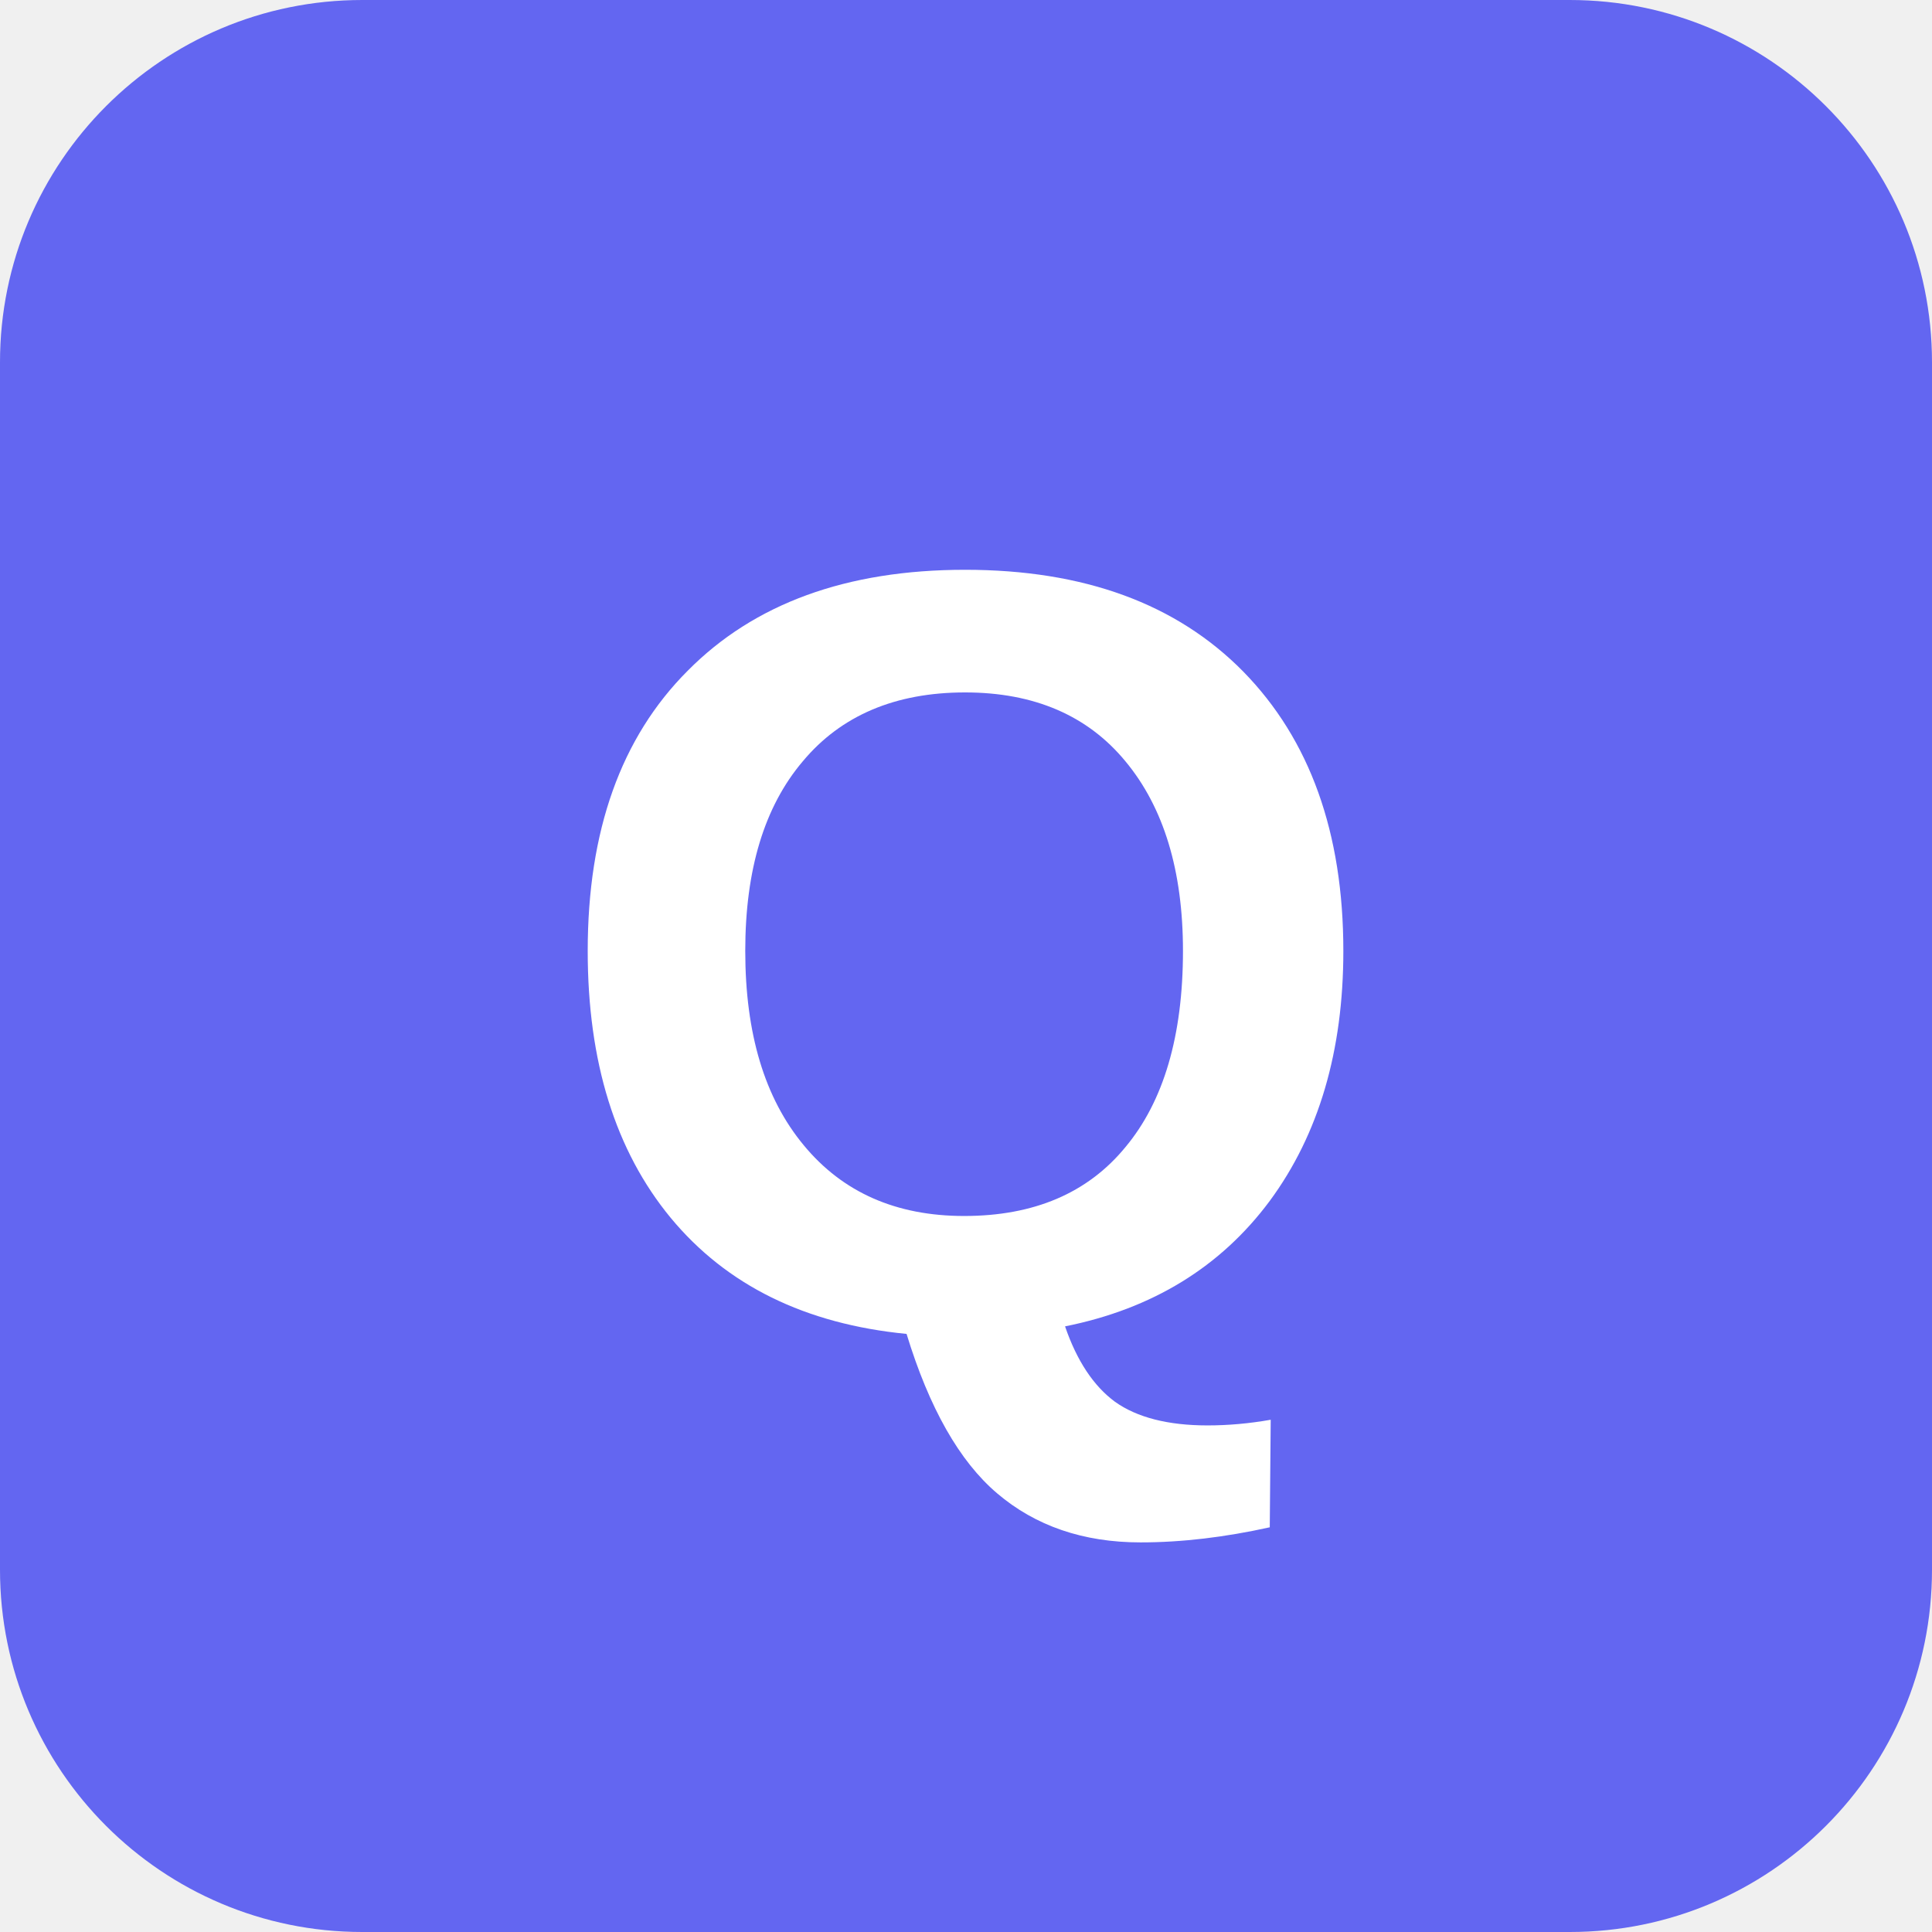
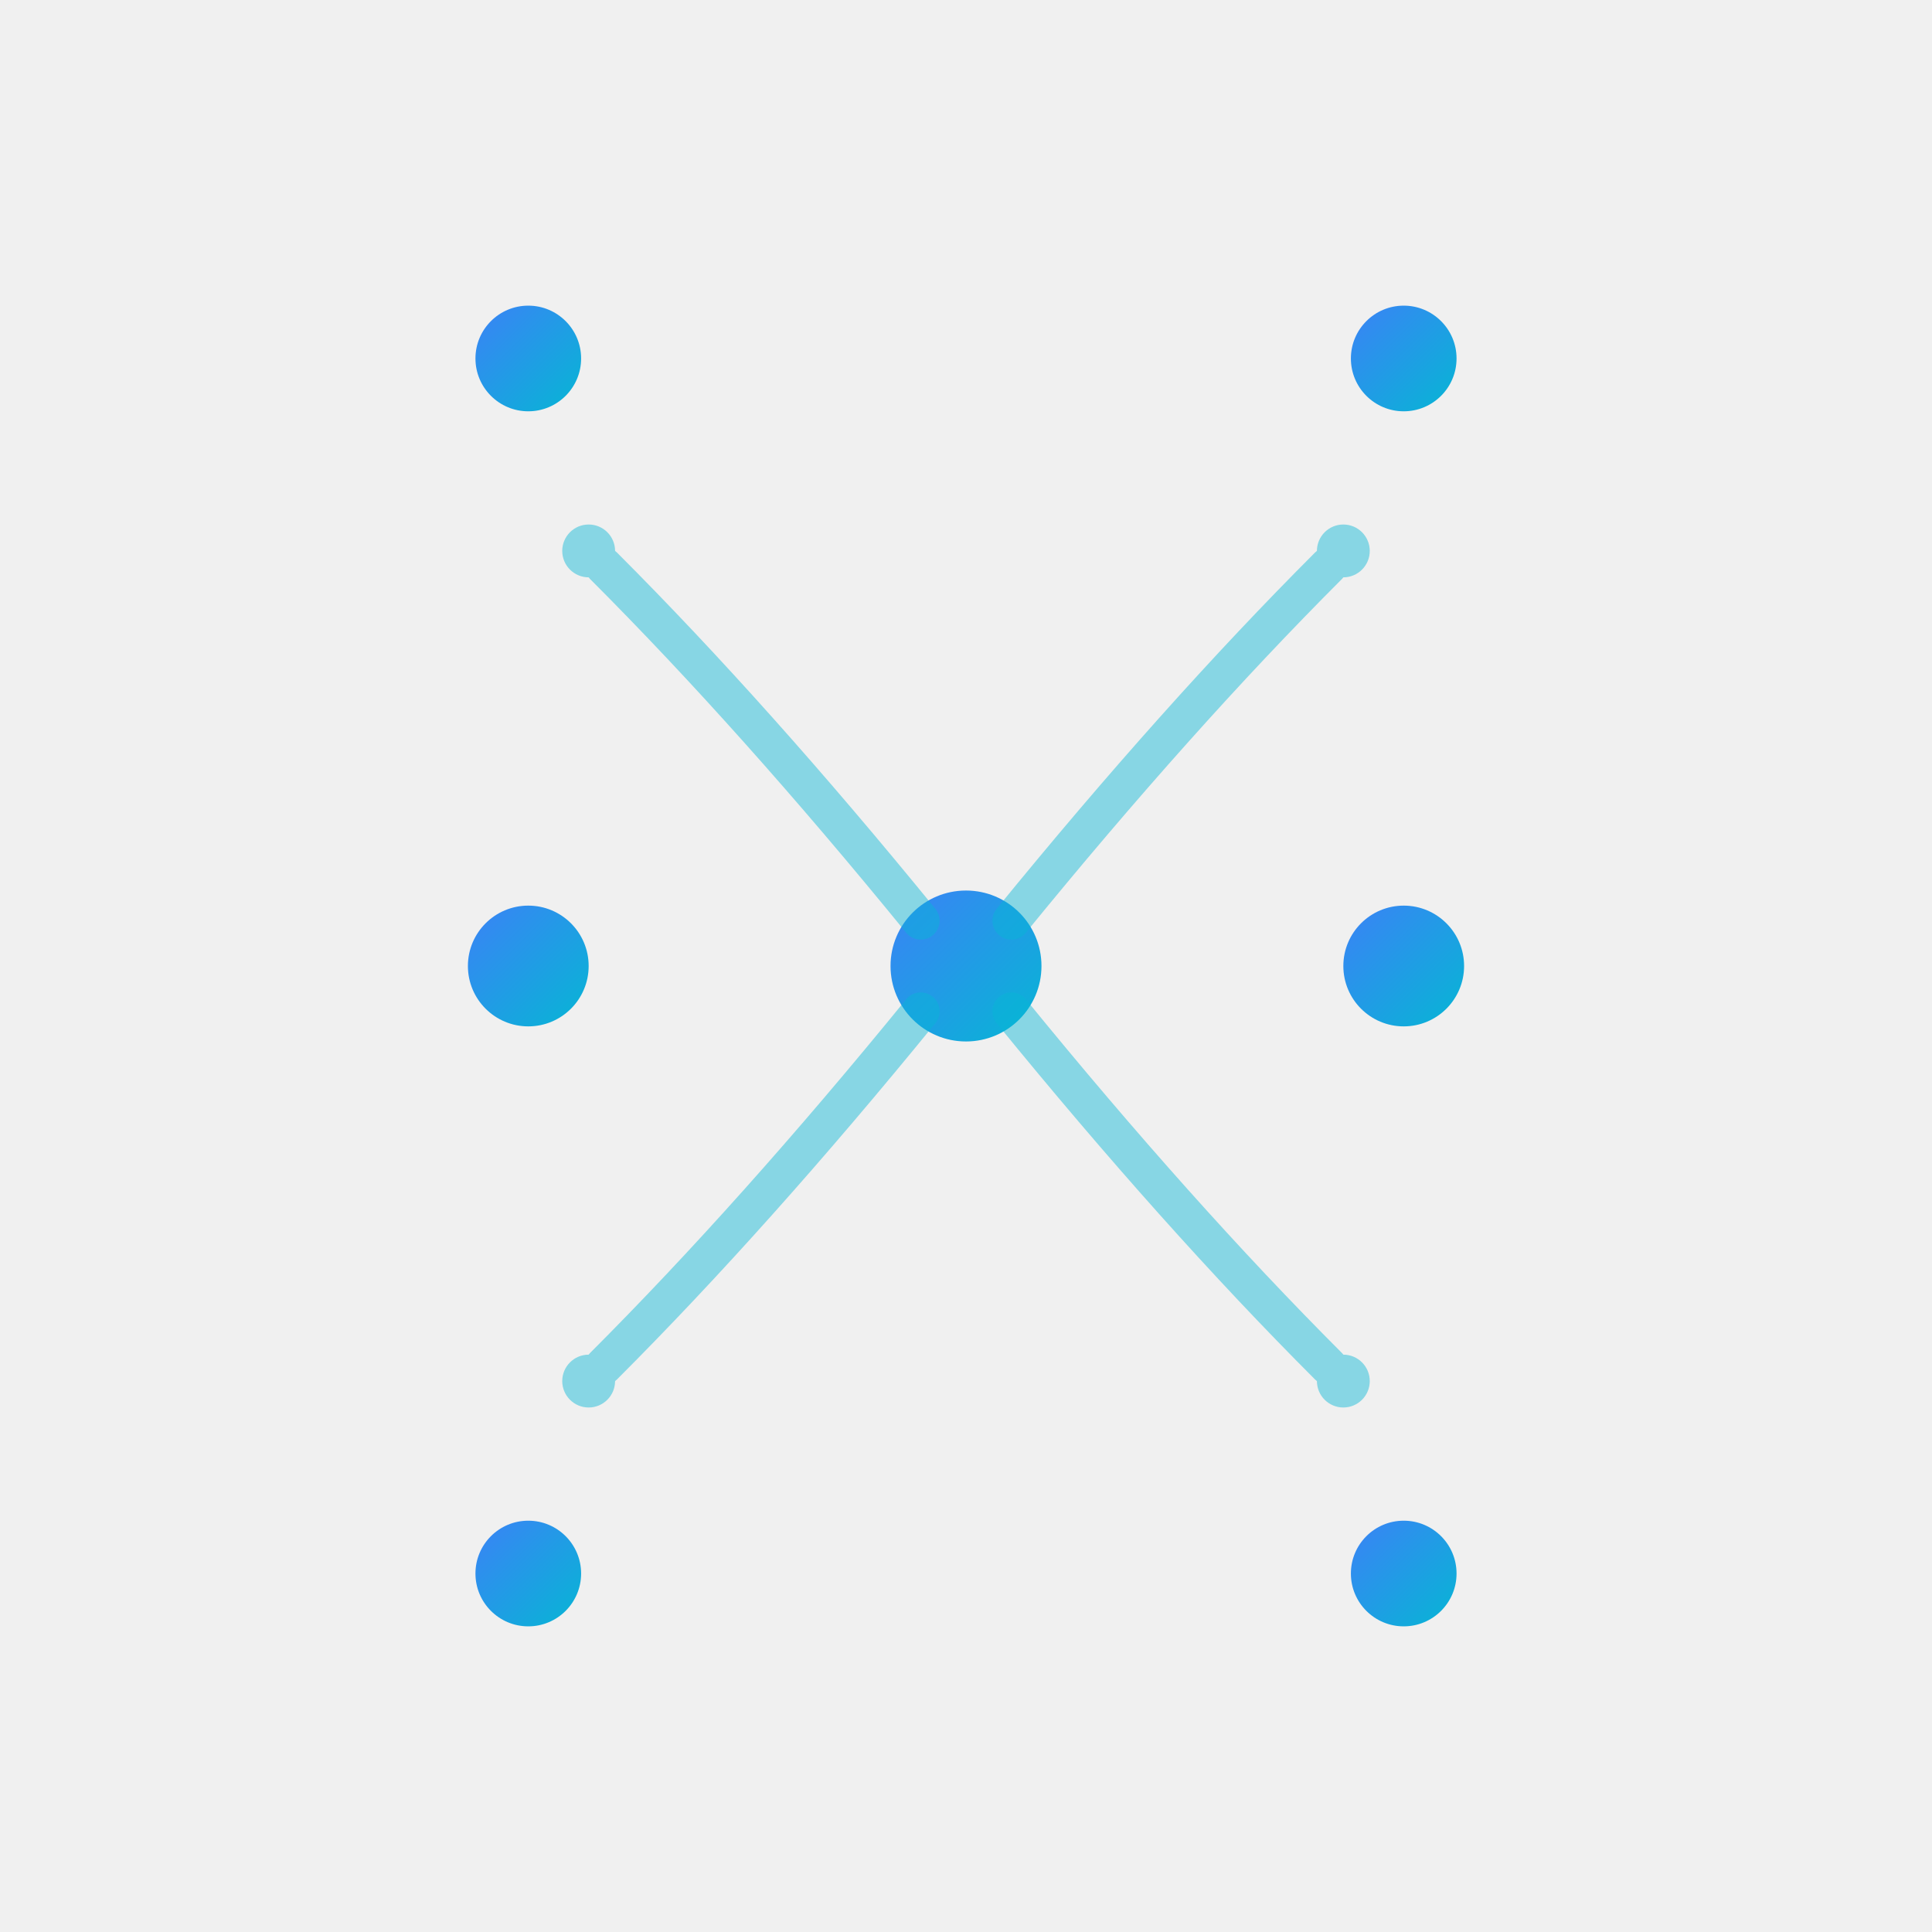
- <svg xmlns="http://www.w3.org/2000/svg" viewBox="0 0 32 32">
-   <rect width="32" height="32" rx="6" fill="#6366f1" />
-   <text x="16" y="22" text-anchor="middle" font-size="18" font-family="Arial" font-weight="bold" fill="white">Q</text>
+ <svg xmlns="http://www.w3.org/2000/svg" viewBox="0 0 512 512" fill="none">
+   <defs>
+     <linearGradient id="hg" x1="0%" y1="0%" x2="100%" y2="100%">
+       <stop offset="0%" stop-color="#3b82f6" />
+       <stop offset="100%" stop-color="#06b6d4" />
+     </linearGradient>
+   </defs>
+   <g stroke="url(#hg)" stroke-width="28" stroke-linecap="round" stroke-linejoin="round" fill="none">
+     <line x1="140" y1="95" x2="140" y2="417" />
+     <line x1="372" y1="95" x2="372" y2="417" />
+     <line x1="140" y1="256" x2="372" y2="256" />
+   </g>
+   <g fill="url(#hg)">
+     <circle cx="140" cy="95" r="14" />
+     <circle cx="372" cy="95" r="14" />
+     <circle cx="140" cy="417" r="14" />
+     <circle cx="372" cy="417" r="14" />
+     <circle cx="140" cy="256" r="16" />
+     <circle cx="372" cy="256" r="16" />
+     <circle cx="256" cy="256" r="20" />
+   </g>
+   <g stroke="#06b6d4" stroke-width="10" stroke-linecap="round" opacity="0.45" fill="none">
+     <path d="M 244 244 Q 200 190, 160 150" />
+     <path d="M 268 244 Q 312 190, 352 150" />
+     <path d="M 244 268 Q 200 322, 160 362" />
+     <path d="M 268 268 Q 312 322, 352 362" />
+     <g fill="#06b6d4" stroke="none">
+       <circle cx="156" cy="146" r="7" />
+       <circle cx="356" cy="146" r="7" />
+       <circle cx="156" cy="366" r="7" />
+       <circle cx="356" cy="366" r="7" />
+     </g>
+   </g>
</svg>
